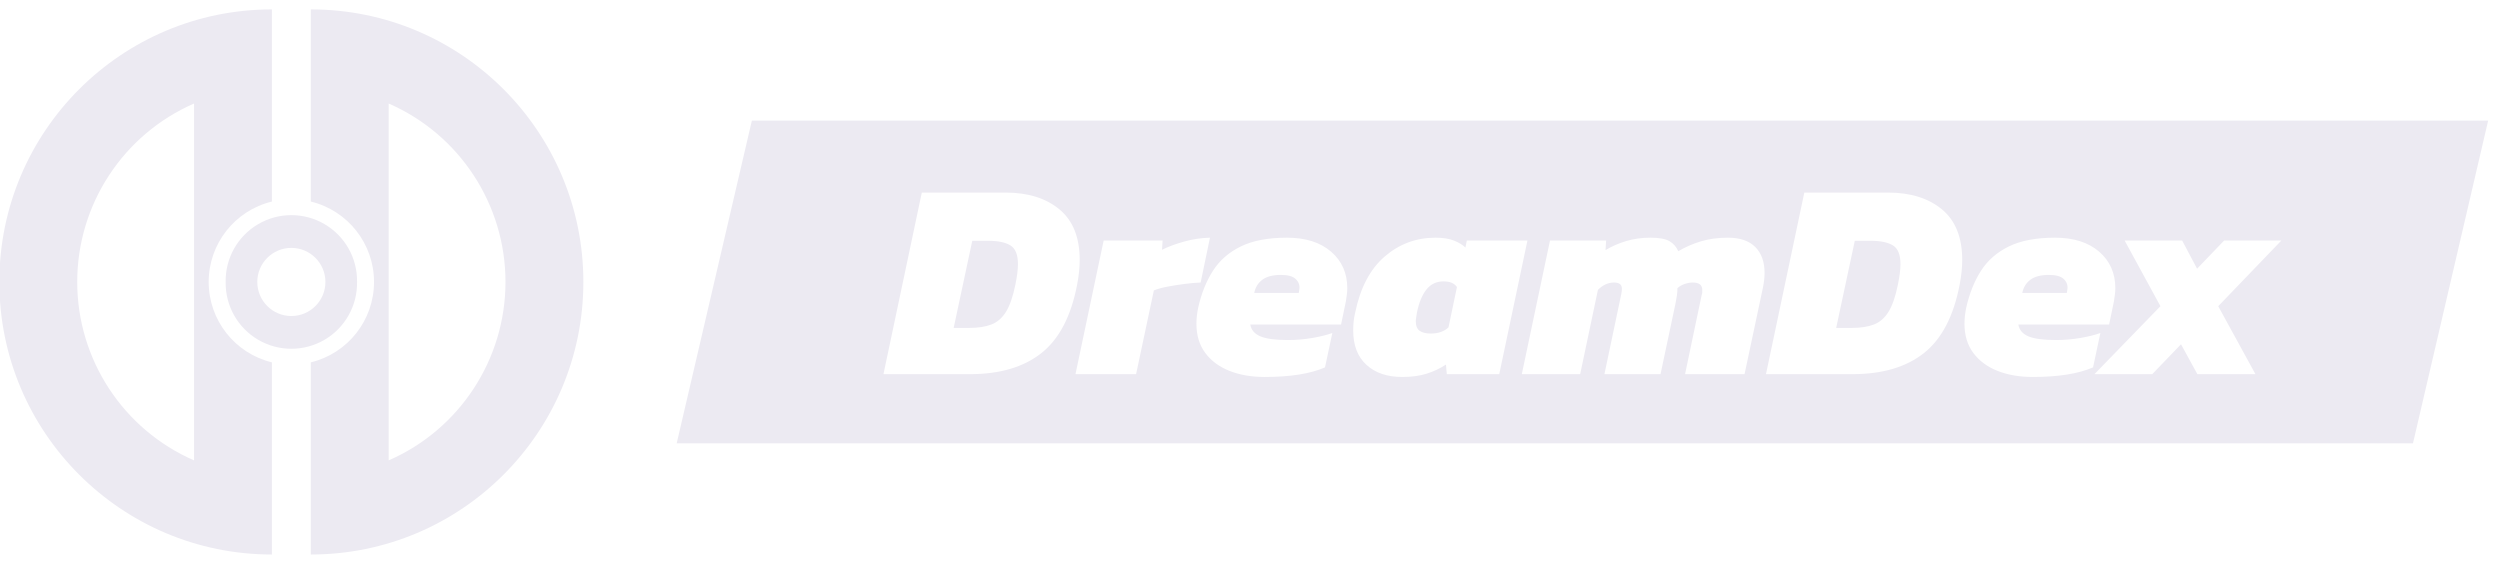
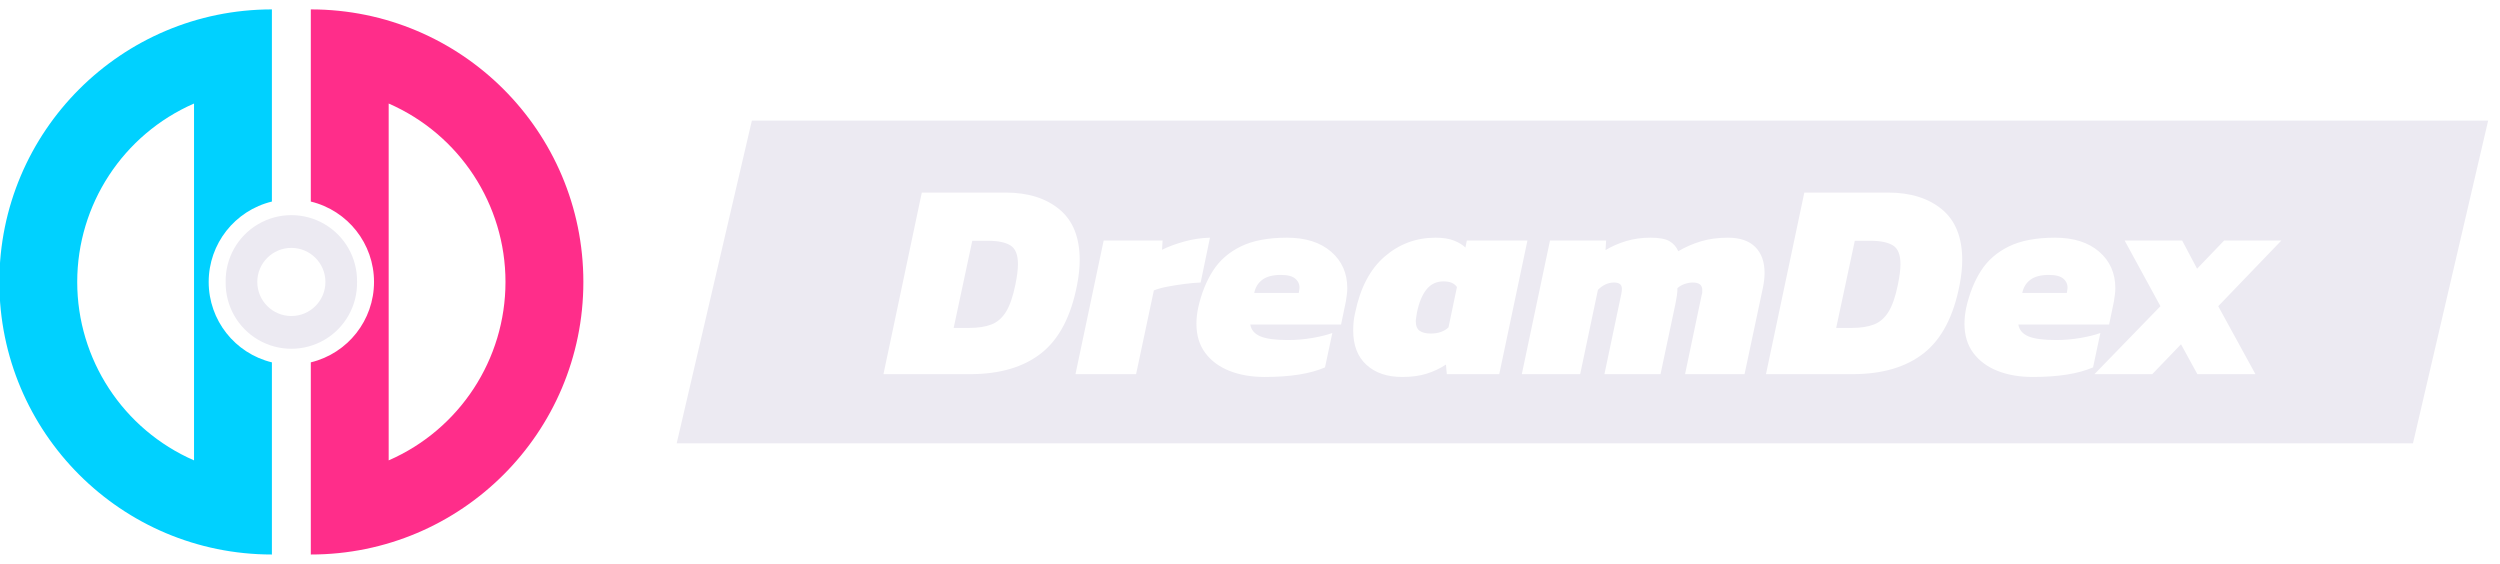
<svg xmlns="http://www.w3.org/2000/svg" viewBox="0 0 532 120" width="532" height="120" role="img">
-   <path fill="#ECEAF2" fill-rule="evenodd" d="M57.86 2 A58 58 0 0 0 57.86 118 L57.86 77.11 A17.607 17.607 0 0 1 57.86 42.89 Z M41.29 22.03 A41.429 41.429 0 0 0 41.29 97.97 Z" />
-   <path fill="#ECEAF2" fill-rule="evenodd" d="M66.14 2 A58 58 0 0 1 66.14 118 L66.14 77.11 A17.607 17.607 0 0 0 66.14 42.89 Z M82.71 22.03 A41.429 41.429 0 0 1 82.71 97.97 Z" />
+   <path fill="#00d1ff" fill-rule="evenodd" d="M57.86 2 A58 58 0 0 0 57.86 118 L57.86 77.11 A17.607 17.607 0 0 1 57.86 42.89 Z M41.29 22.03 A41.429 41.429 0 0 0 41.29 97.97 Z" />
+   <path fill="#ff2d8a" fill-rule="evenodd" d="M66.14 2 A58 58 0 0 1 66.14 118 L66.14 77.11 A17.607 17.607 0 0 0 66.14 42.89 Z M82.71 22.03 A41.429 41.429 0 0 1 82.71 97.97 Z" />
  <path fill="#ECEAF2" fill-rule="evenodd" d="M48.02 60 A13.982 13.982 0 1 0 75.98 60 A13.982 13.982 0 1 0 48.02 60 Z M54.75 60 A7.25 7.25 0 1 0 69.25 60 A7.25 7.25 0 1 0 54.75 60 Z" />
  <path fill="#ECEAF2" fill-rule="evenodd" d="M160.00 25.66 H529.48 L513.48 94.34 H144.00 Z M188.0 79.62 L196.16 40.98 L213.98 40.98 Q221.12 40.98 225.44 44.55 Q229.76 48.12 229.76 55.32 Q229.76 57.72 229.22 60.54 Q227.3 70.62 221.63 75.12 Q215.96 79.62 206.42 79.62 L188.0 79.62 Z M202.94 69.78 L206.3 69.78 Q209.06 69.78 210.95 69.06 Q212.84 68.34 214.07 66.36 Q215.3 64.38 216.08 60.54 Q216.62 57.9 216.62 56.22 Q216.62 53.22 215.03 52.23 Q213.44 51.24 210.26 51.24 L206.9 51.24 L202.94 69.78 Z M228.86 79.62 L234.86 51.18 L247.4 51.18 L247.28 53.16 Q249.14 52.2 251.93 51.42 Q254.72 50.64 257.48 50.58 L255.5 60.12 Q253.94 60.18 252.08 60.42 Q250.22 60.66 248.48 60.99 Q246.74 61.32 245.54 61.8 L241.76 79.62 L228.86 79.62 Z M269.12 80.22 Q264.92 80.22 261.65 78.93 Q258.38 77.64 256.49 75.12 Q254.6 72.6 254.6 68.88 Q254.6 67.32 254.96 65.52 Q255.98 60.96 258.11 57.63 Q260.24 54.3 264.05 52.44 Q267.86 50.58 273.86 50.58 Q279.8 50.58 283.25 53.55 Q286.7 56.52 286.7 61.32 Q286.7 61.98 286.61 62.7 Q286.52 63.42 286.4 64.14 L285.38 69.06 L266.06 69.06 Q266.36 70.8 268.22 71.58 Q270.08 72.36 274.1 72.36 Q276.74 72.36 279.32 71.91 Q281.9 71.46 283.52 70.86 L281.96 78.18 Q277.28 80.22 269.12 80.22 Z M266.9 62.34 L276.38 62.34 L276.5 61.56 Q276.68 60.3 275.75 59.4 Q274.82 58.5 272.6 58.5 Q270.02 58.5 268.64 59.52 Q267.26 60.54 266.9 62.34 Z M298.4 80.22 Q293.6 80.22 290.78 77.64 Q287.96 75.06 287.96 70.32 Q287.96 69.42 288.05 68.46 Q288.14 67.5 288.38 66.54 Q290.0 58.62 294.65 54.6 Q299.3 50.58 305.48 50.58 Q307.88 50.58 309.44 51.21 Q311.0 51.84 311.84 52.68 L312.14 51.18 L325.04 51.18 L319.04 79.62 L307.88 79.62 L307.7 77.58 Q305.78 78.84 303.56 79.53 Q301.34 80.22 298.4 80.22 Z M304.46 70.98 Q305.72 70.98 306.68 70.62 Q307.64 70.26 308.24 69.66 L310.04 61.08 Q309.62 60.48 308.93 60.18 Q308.24 59.88 307.16 59.88 Q304.94 59.88 303.56 61.59 Q302.18 63.3 301.52 66.54 Q301.46 67.08 301.37 67.53 Q301.28 67.98 301.28 68.34 Q301.28 69.84 302.12 70.41 Q302.96 70.98 304.46 70.98 Z M323.84 79.62 L329.84 51.18 L341.78 51.18 L341.66 53.22 Q343.64 52.02 346.04 51.3 Q348.44 50.58 351.2 50.58 Q354.02 50.58 355.28 51.33 Q356.54 52.08 357.14 53.46 Q359.36 52.14 361.94 51.36 Q364.52 50.58 367.7 50.58 Q371.54 50.58 373.52 52.56 Q375.5 54.54 375.5 58.08 Q375.5 59.52 375.14 61.26 L371.24 79.62 L358.58 79.62 L362.12 62.76 Q362.24 62.46 362.24 62.19 Q362.24 61.92 362.24 61.68 Q362.24 60.12 360.2 60.12 Q359.42 60.12 358.52 60.42 Q357.62 60.72 356.96 61.32 Q356.96 62.1 356.84 62.91 Q356.72 63.72 356.54 64.62 L353.36 79.62 L341.42 79.62 L345.02 62.52 Q345.08 62.22 345.11 61.95 Q345.14 61.68 345.14 61.44 Q345.14 60.12 343.46 60.12 Q341.6 60.12 340.04 61.68 L336.26 79.62 L323.84 79.62 Z M375.8 79.62 L383.96 40.98 L401.78 40.98 Q408.92 40.98 413.24 44.55 Q417.56 48.12 417.56 55.32 Q417.56 57.72 417.02 60.54 Q415.1 70.62 409.43 75.12 Q403.76 79.62 394.22 79.62 L375.8 79.62 Z M390.74 69.78 L394.1 69.78 Q396.86 69.78 398.75 69.06 Q400.64 68.34 401.87 66.36 Q403.1 64.38 403.88 60.54 Q404.42 57.9 404.42 56.22 Q404.42 53.22 402.83 52.23 Q401.24 51.24 398.06 51.24 L394.7 51.24 L390.74 69.78 Z M432.56 80.22 Q428.36 80.22 425.09 78.93 Q421.82 77.64 419.93 75.12 Q418.04 72.6 418.04 68.88 Q418.04 67.32 418.4 65.52 Q419.42 60.96 421.55 57.63 Q423.68 54.3 427.49 52.44 Q431.3 50.58 437.3 50.58 Q443.24 50.58 446.69 53.55 Q450.14 56.52 450.14 61.32 Q450.14 61.98 450.05 62.7 Q449.96 63.42 449.84 64.14 L448.82 69.06 L429.5 69.06 Q429.8 70.8 431.66 71.58 Q433.52 72.36 437.54 72.36 Q440.18 72.36 442.76 71.91 Q445.34 71.46 446.96 70.86 L445.4 78.18 Q440.72 80.22 432.56 80.22 Z M430.34 62.34 L439.82 62.34 L439.94 61.56 Q440.12 60.3 439.19 59.4 Q438.26 58.5 436.04 58.5 Q433.46 58.5 432.08 59.52 Q430.7 60.54 430.34 62.34 Z M445.7 79.62 L459.74 65.16 L452.12 51.18 L464.36 51.18 L467.54 57.18 L473.3 51.18 L485.48 51.18 L472.04 65.16 L479.96 79.62 L467.6 79.62 L464.12 73.26 L458.0 79.62 L445.7 79.62 Z" />
</svg>
